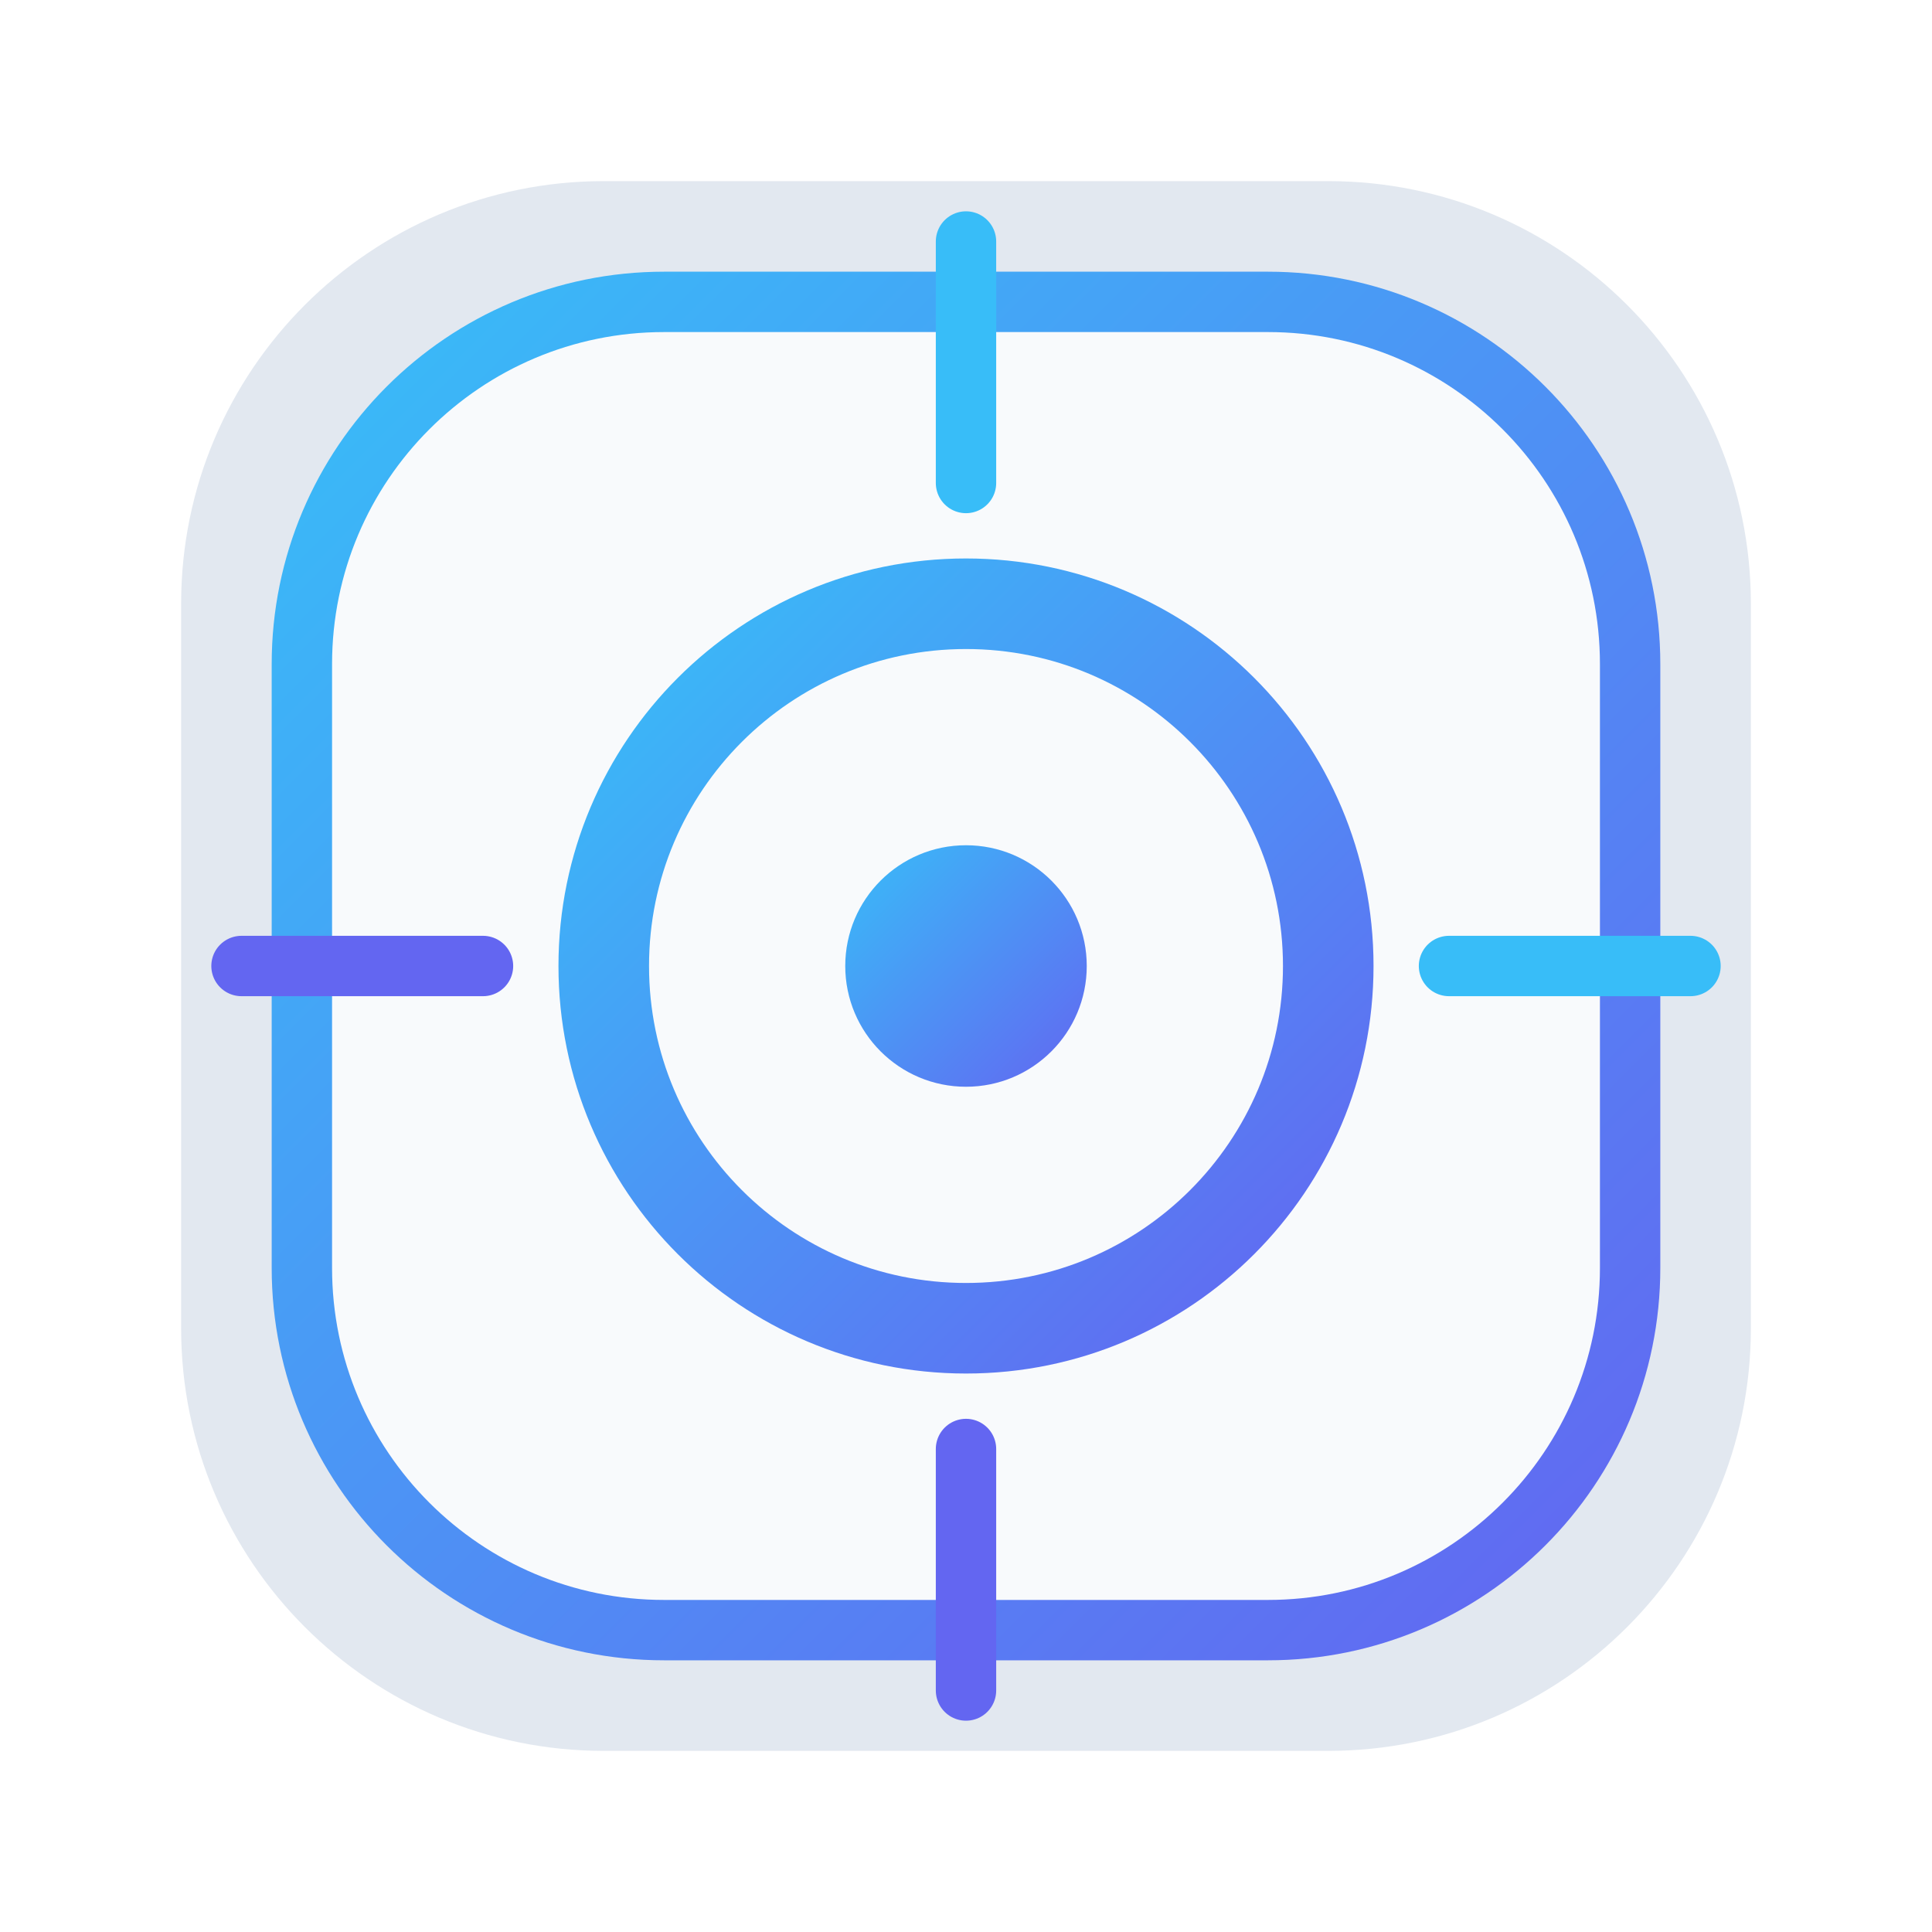
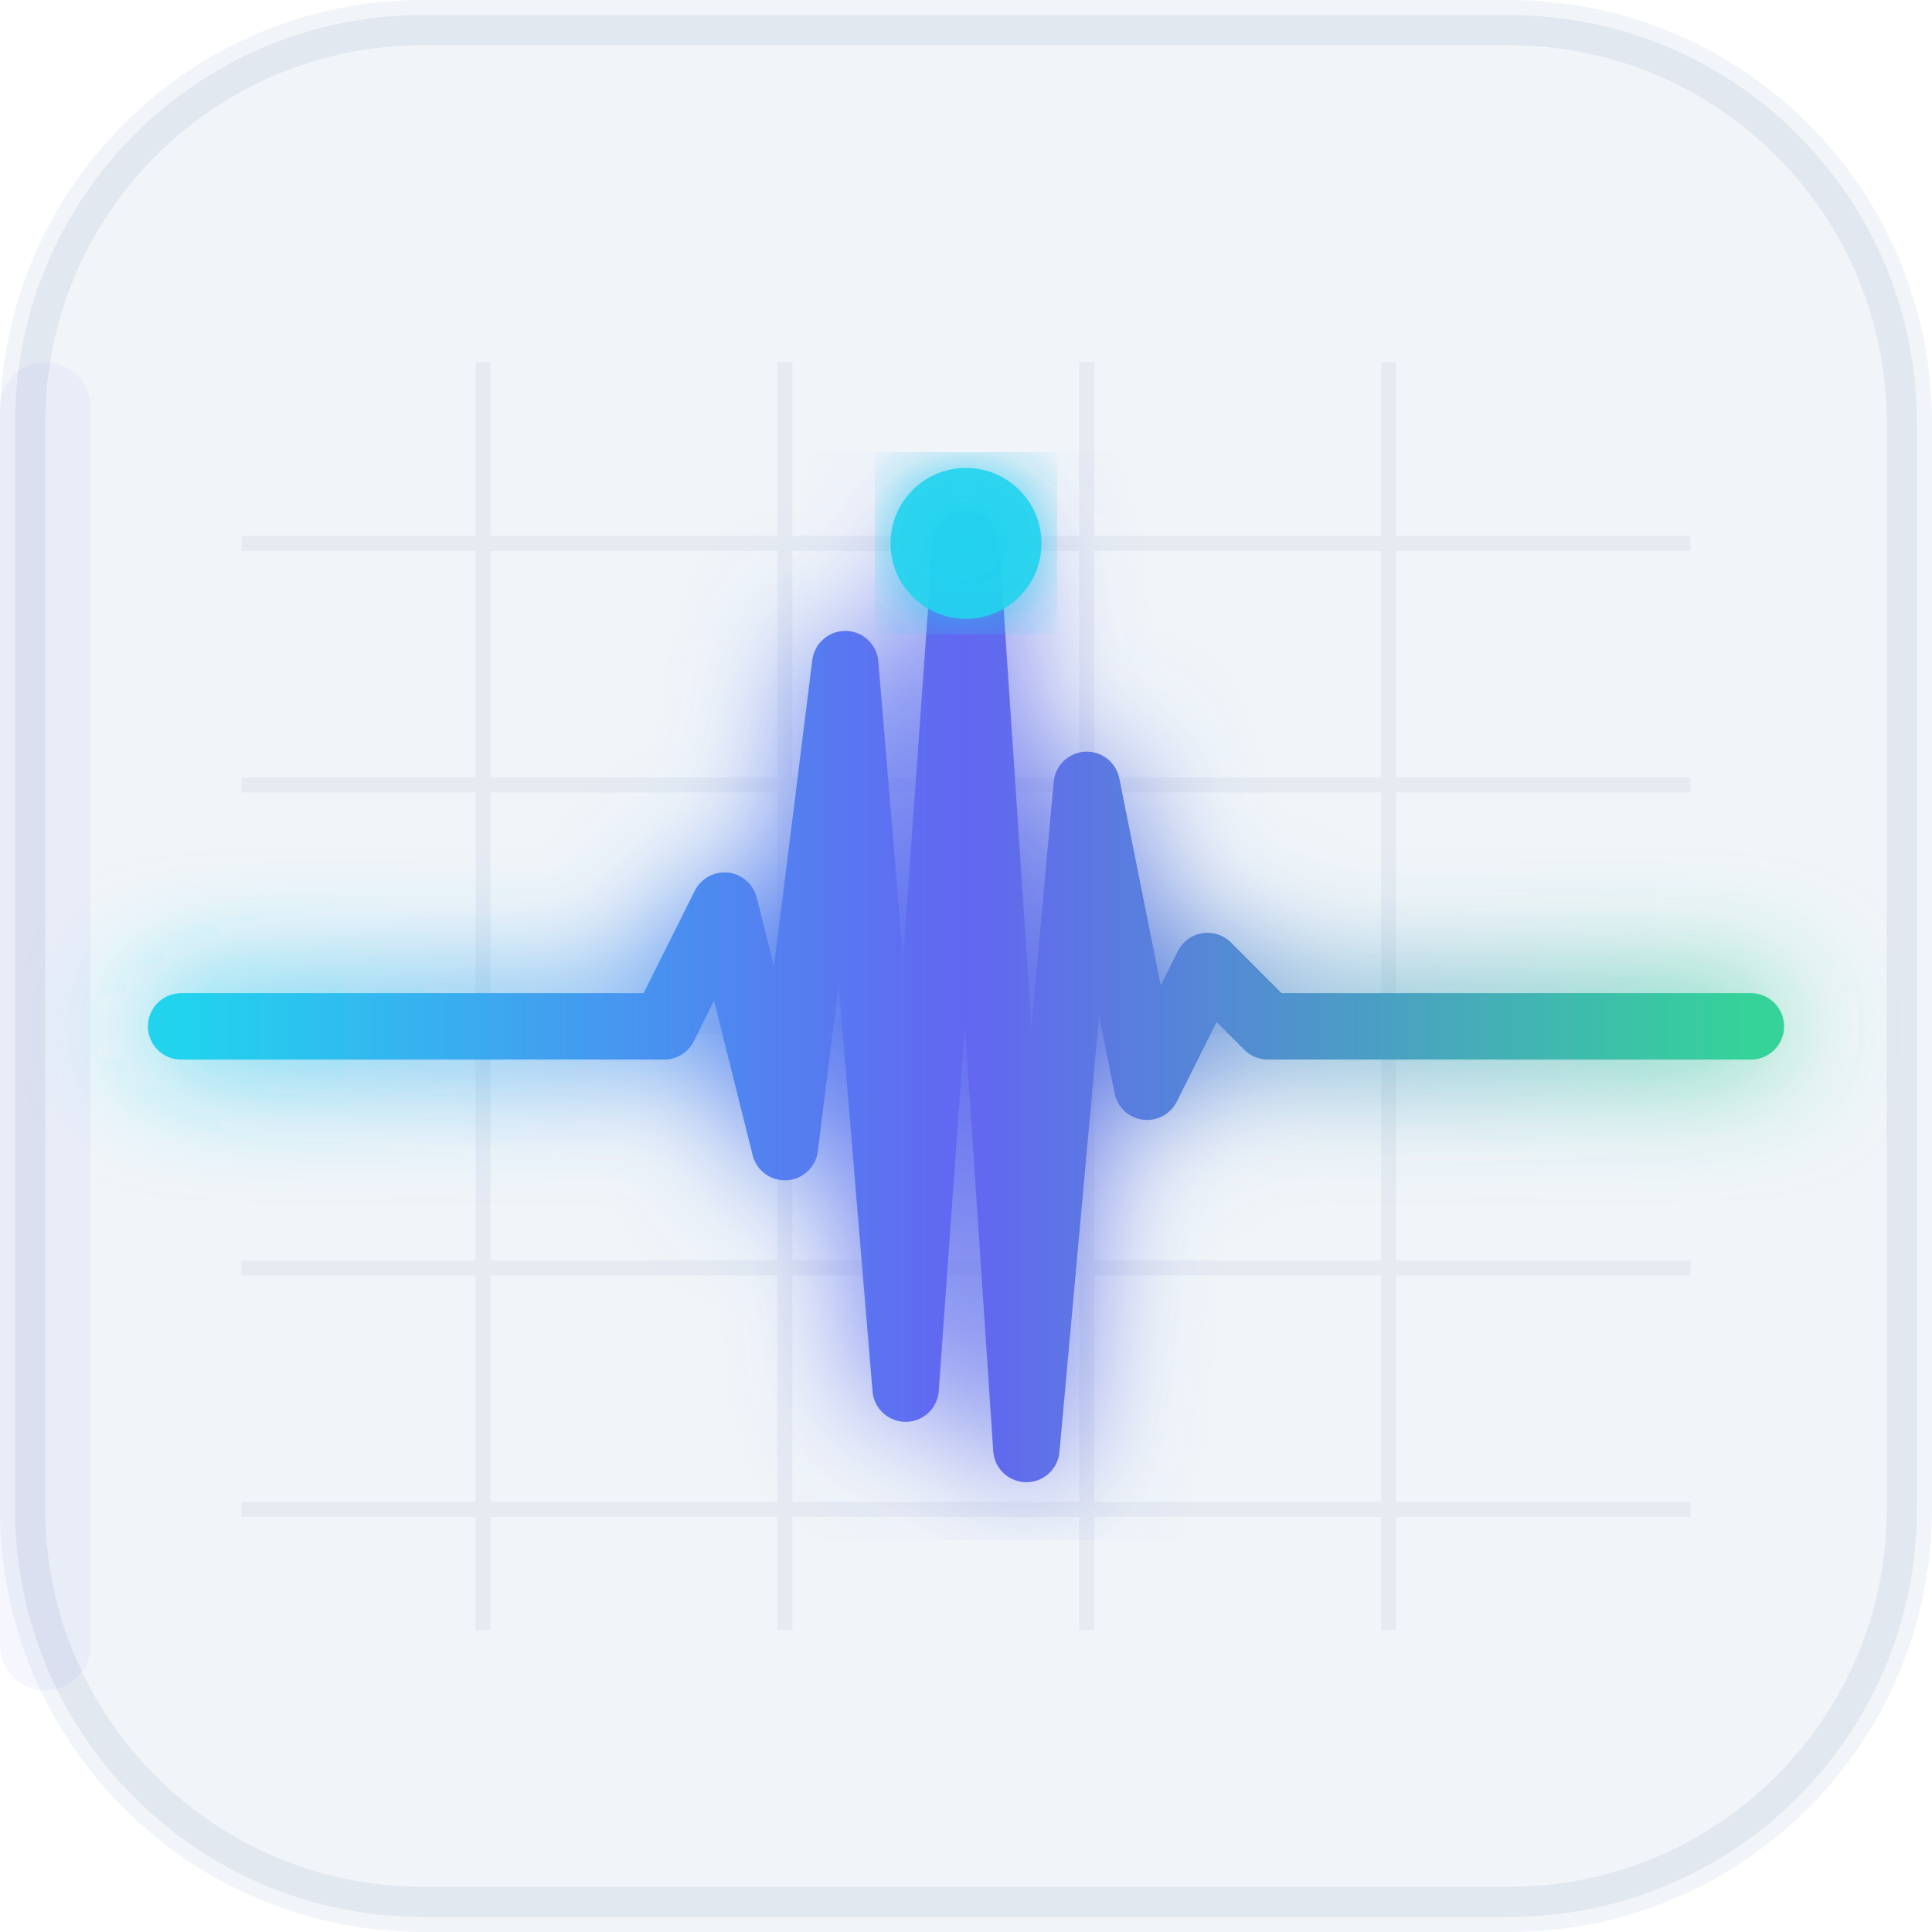
<svg xmlns="http://www.w3.org/2000/svg" width="64" height="64" viewBox="0 0 64 64" fill="none">
  <defs>
-     <linearGradient id="core" x1="0" y1="0" x2="1" y2="1">
-       <stop offset="0" stop-color="#38BDF8" />
-       <stop offset="1" stop-color="#6366F1" />
+     <linearGradient id="bg" x1="0" y1="0" x2="64" y2="64" gradientUnits="userSpaceOnUse">
+       <stop offset="0" stop-color="#0F172A" />
+       <stop offset="1" stop-color="#1E293B" />
    </linearGradient>
+     <linearGradient id="wave" x1="6" y1="32" x2="58" y2="32" gradientUnits="userSpaceOnUse">
+       <stop offset="0" stop-color="#22D3EE" />
+       <stop offset="0.5" stop-color="#6366F1" />
+       <stop offset="1" stop-color="#34D399" />
+     </linearGradient>
+     <filter id="glow">
+       <feGaussianBlur stdDeviation="2" result="b" />
+       <feMerge>
+         <feMergeNode in="b" />
+         <feMergeNode in="SourceGraphic" />
+       </feMerge>
+     </filter>
+     <filter id="glow-sm">
+       <feGaussianBlur stdDeviation="1.2" result="b" />
+       <feMerge>
+         <feMergeNode in="b" />
+         <feMergeNode in="SourceGraphic" />
+       </feMerge>
+     </filter>
  </defs>
-   <rect x="6" y="6" width="52" height="52" rx="14" fill="#E2E8F0" />
-   <rect x="10" y="10" width="44" height="44" rx="12" fill="#F8FAFC" stroke="url(#core)" stroke-width="2" />
-   <circle cx="32" cy="32" r="12" stroke="url(#core)" stroke-width="3" />
-   <circle cx="32" cy="32" r="4" fill="url(#core)" />
-   <path d="M32 16V8" stroke="#38BDF8" stroke-width="2" stroke-linecap="round" />
-   <path d="M48 32H56" stroke="#38BDF8" stroke-width="2" stroke-linecap="round" />
-   <path d="M32 48V56" stroke="#6366F1" stroke-width="2" stroke-linecap="round" />
-   <path d="M8 32H16" stroke="#6366F1" stroke-width="2" stroke-linecap="round" />
+   <rect width="64" height="64" rx="14" fill="#F1F5F9" />
+   <rect x="1" y="1" width="62" height="62" rx="13" stroke="#E2E8F0" stroke-width="1" fill="none" />
+   <g opacity="0.12" stroke="#94A3B8" stroke-width="0.5">
+     <line x1="8" y1="18" x2="56" y2="18" />
+     <line x1="8" y1="26" x2="56" y2="26" />
+     <line x1="8" y1="34" x2="56" y2="34" />
+     <line x1="8" y1="42" x2="56" y2="42" />
+     <line x1="8" y1="50" x2="56" y2="50" />
+     <line x1="16" y1="12" x2="16" y2="54" />
+     <line x1="26" y1="12" x2="26" y2="54" />
+     <line x1="36" y1="12" x2="36" y2="54" />
+     <line x1="46" y1="12" x2="46" y2="54" />
+   </g>
+   <g filter="url(#glow)">
+     <polyline points="6,34 12,34 16,34 19,34 22,34 24,30 26,38 28,22 30,46 32,18 34,48 36,26 38,36 40,32 42,34 46,34 50,34 54,34 58,34" stroke="url(#wave)" stroke-width="2.2" stroke-linecap="round" stroke-linejoin="round" fill="none" />
+   </g>
+   <g filter="url(#glow-sm)">
+     <circle cx="32" cy="18" r="2.5" fill="#22D3EE" opacity="0.9">
+       <animate attributeName="r" values="2;3;2" dur="2s" repeatCount="indefinite" />
+       <animate attributeName="opacity" values="0.9;0.5;0.9" dur="2s" repeatCount="indefinite" />
+     </circle>
+   </g>
+   <rect x="0" y="12" width="3" height="44" rx="1.5" fill="#6366F1" opacity="0.06">
+     <animate attributeName="x" values="6;58;6" dur="4s" repeatCount="indefinite" />
+     <animate attributeName="opacity" values="0;0.1;0" dur="4s" repeatCount="indefinite" />
+   </rect>
</svg>
